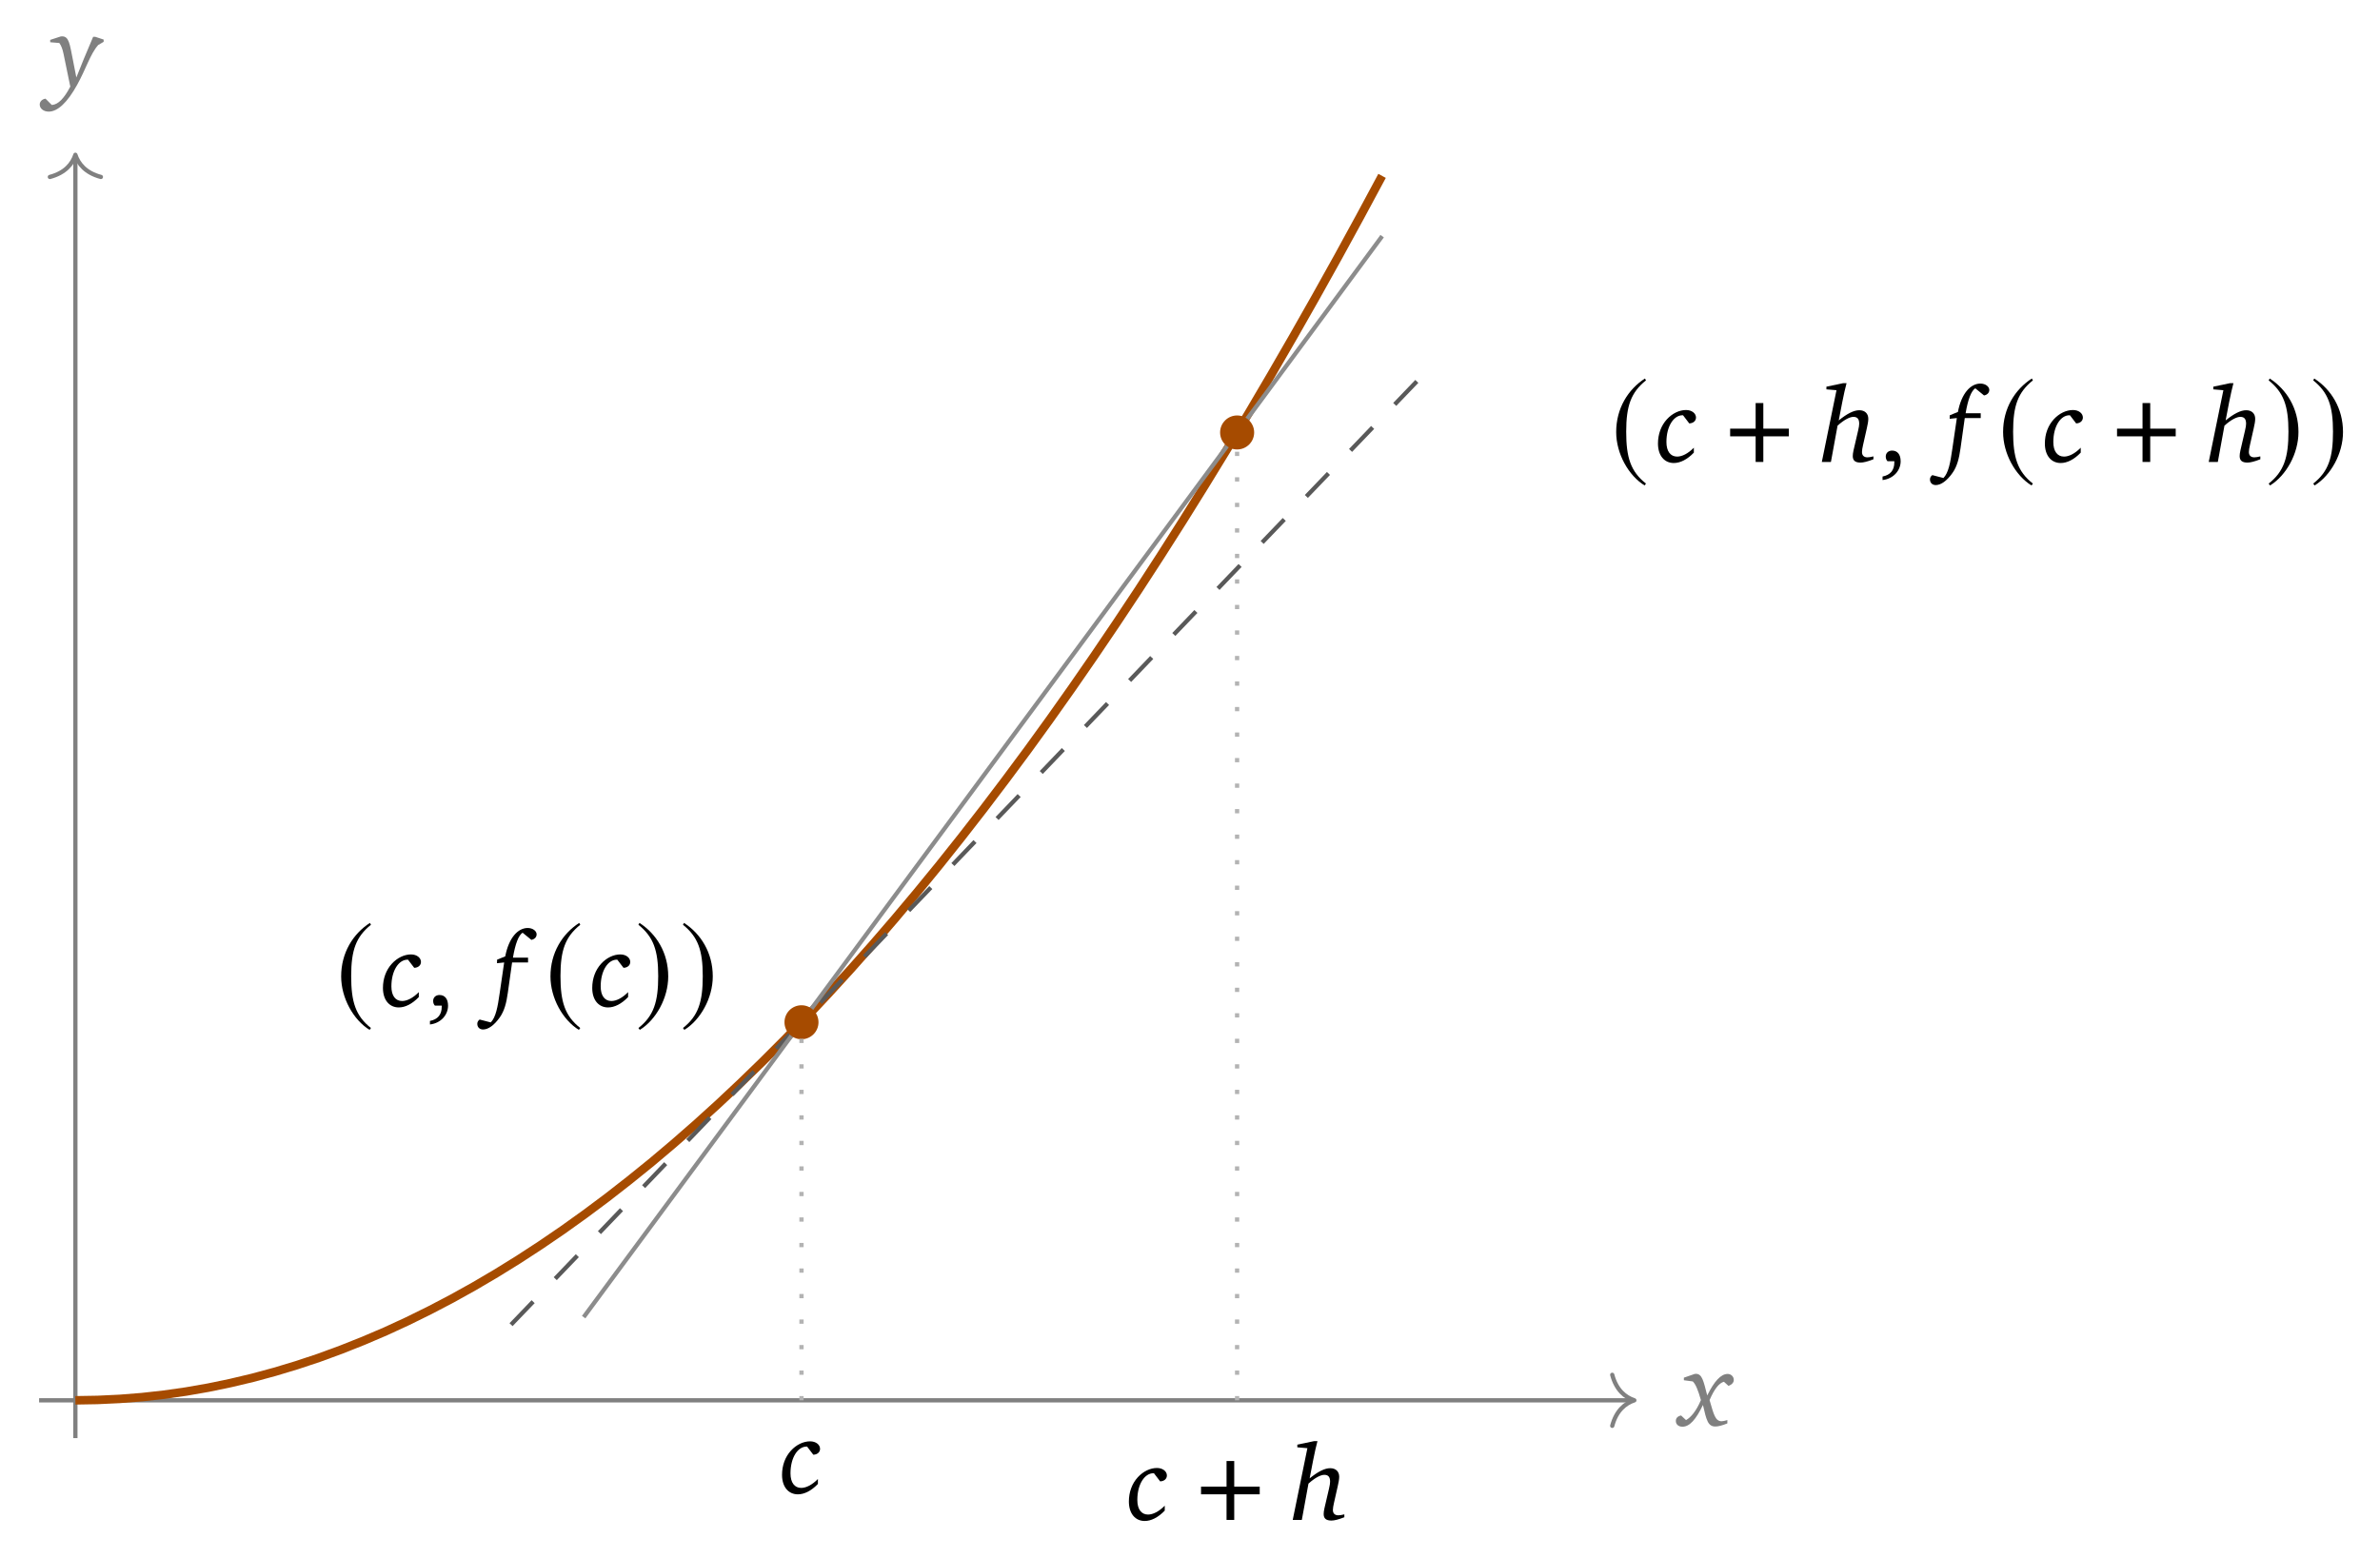
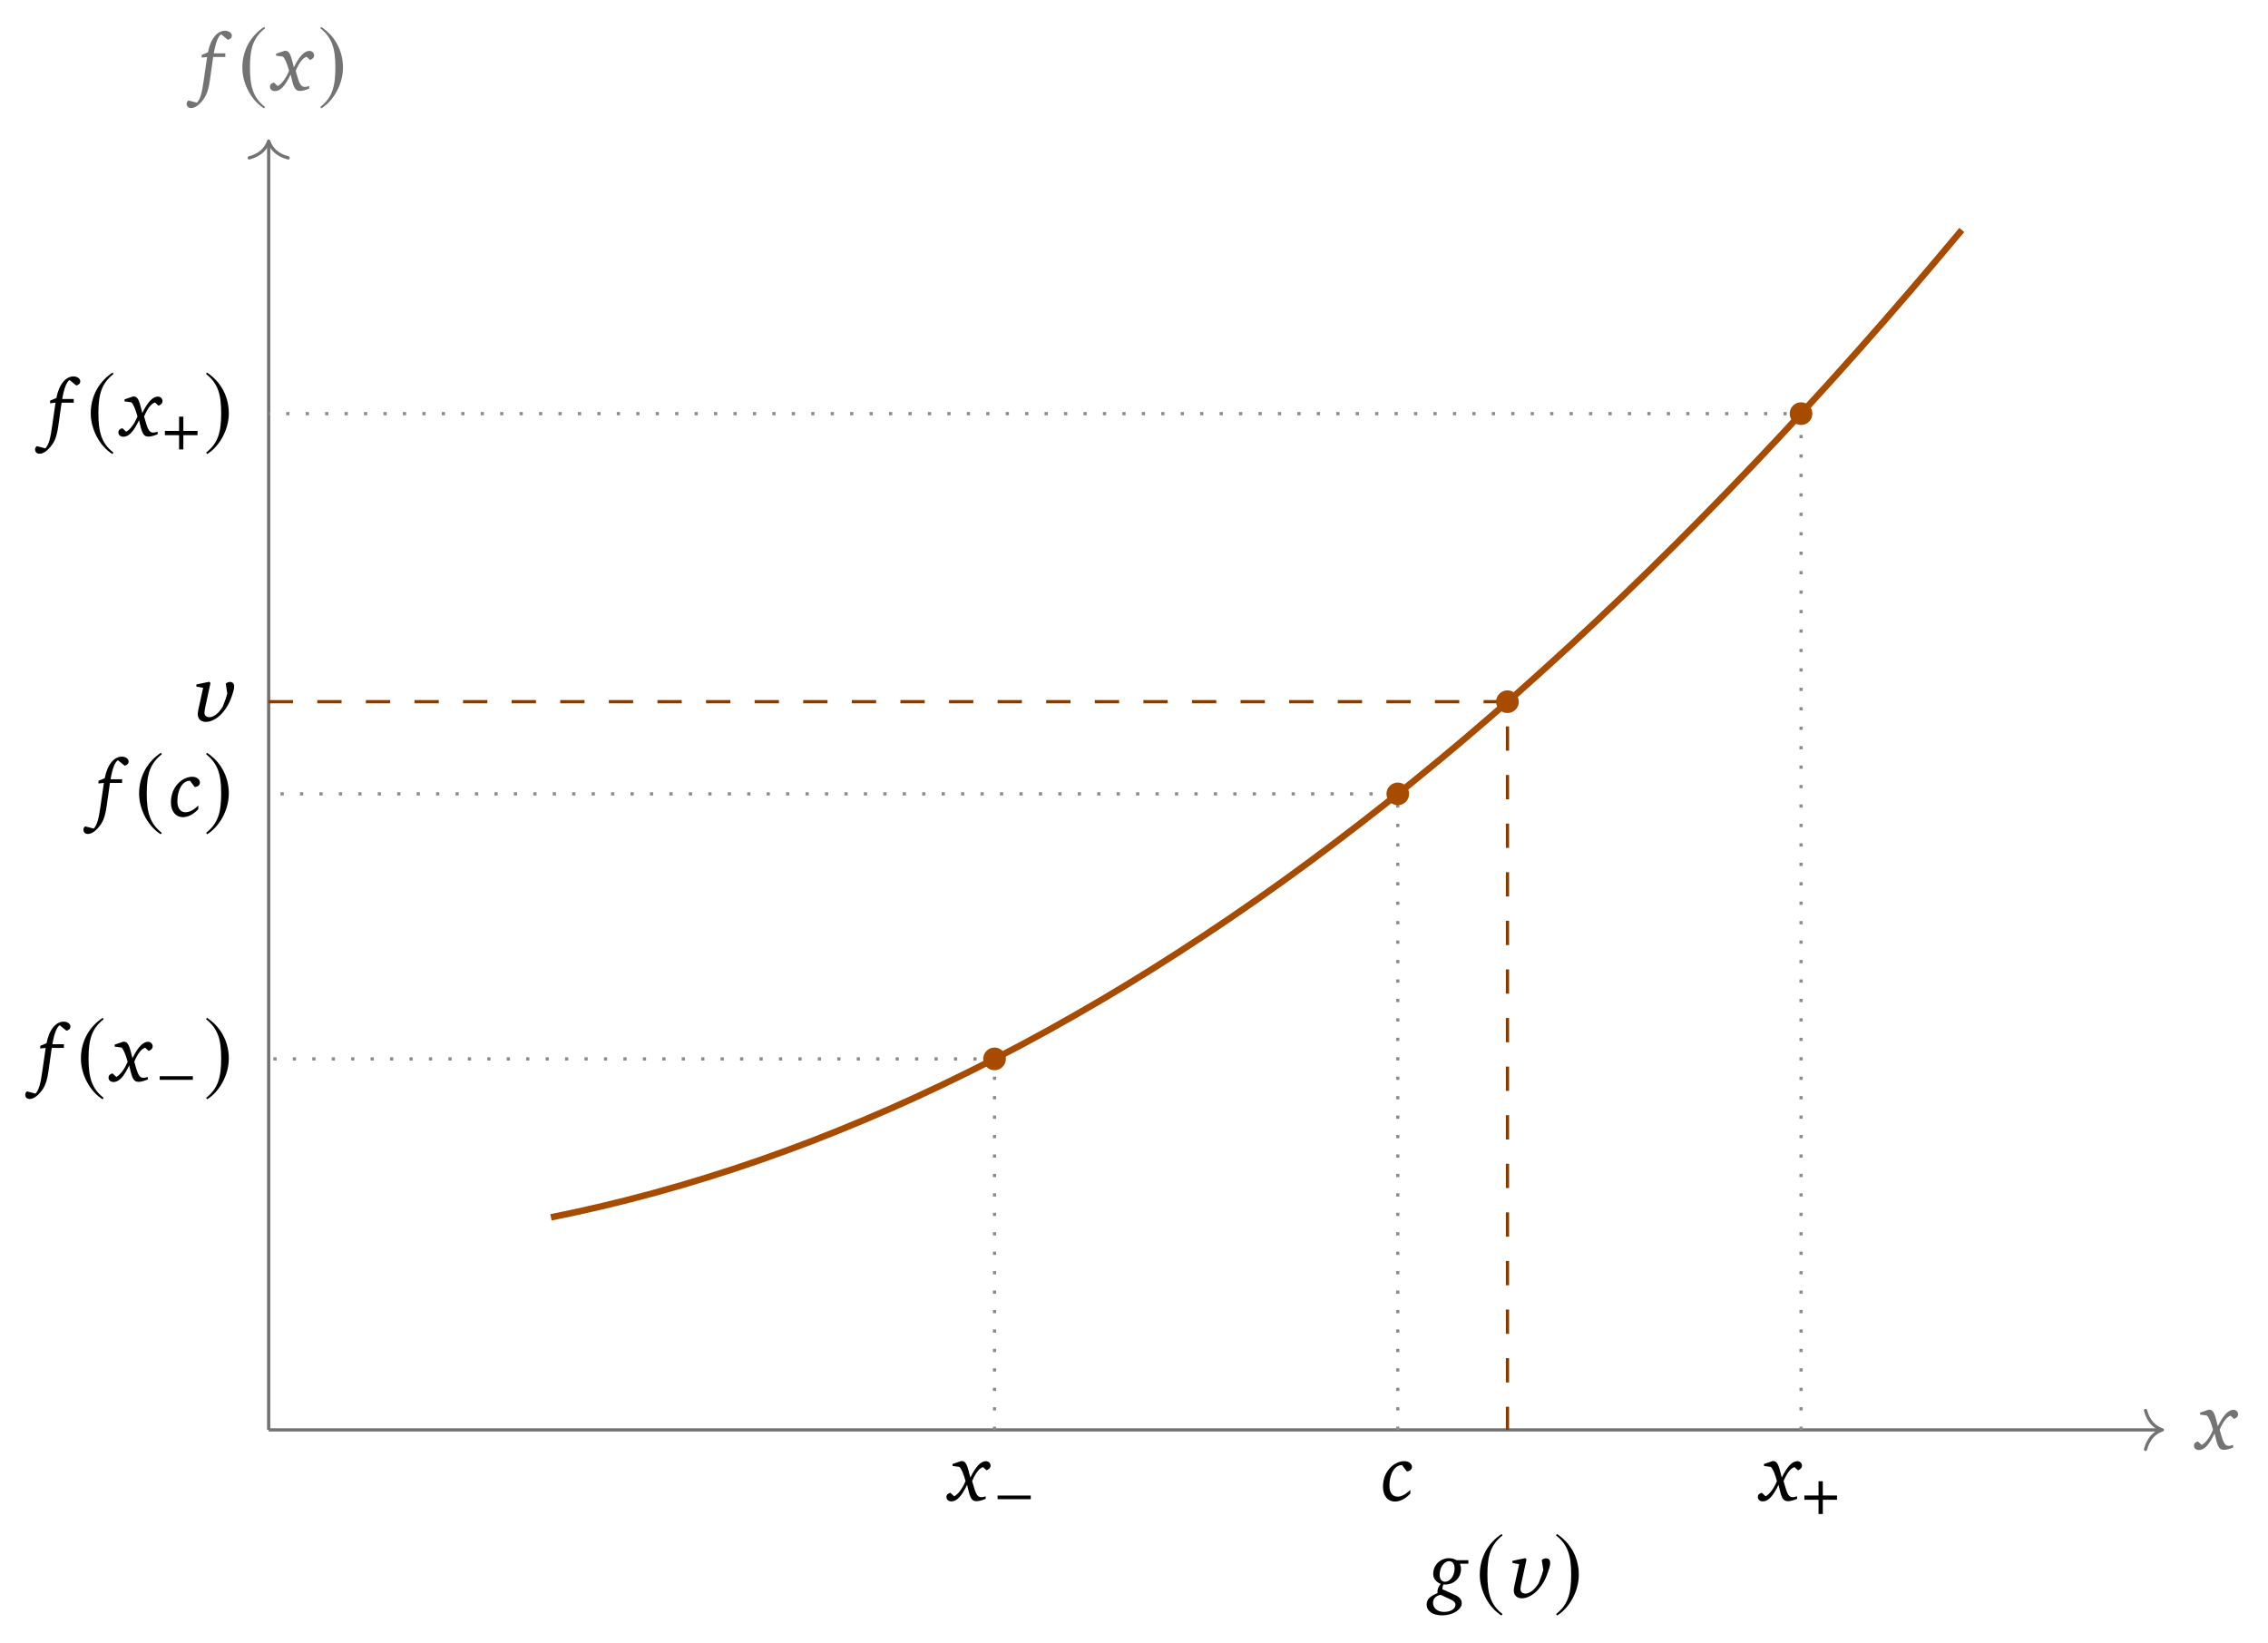
- <svg xmlns="http://www.w3.org/2000/svg" version="1.1" width="223pt" height="146pt" viewBox="0 -146 223 146">
+ <svg xmlns="http://www.w3.org/2000/svg" version="1.1" width="279pt" height="202pt" viewBox="0 -202 279 202">
  <g id="page1">
    <g transform="scale(1 -1)">
-       <path d="M3.664 14.758H152.934" stroke="#808080" fill="none" stroke-width=".399" />
-       <path d="M151.063 17.148C151.442 15.715 152.286 15.039 153.133 14.758C152.286 14.48 151.442 13.801 151.063 12.367" stroke="#808080" fill="none" stroke-width=".399" stroke-linecap="round" stroke-linejoin="round" />
-       <path d="M158.788 17.231L157.775 16.88V16.639L158.608 16.528C158.879 16.277 159.11 15.696 159.371 14.782C158.959 13.789 158.427 13.147 157.976 12.906L157.514 13.337C157.203 13.277 157.022 13.096 157.022 12.826C157.022 12.505 157.263 12.284 157.645 12.284C158.307 12.284 158.909 12.956 159.561 14.321C159.892 12.896 160.023 12.304 160.725 12.304C160.996 12.304 161.377 12.404 161.849 12.595V12.906C161.608 12.836 161.427 12.796 161.317 12.796C160.715 12.796 160.575 13.428 160.183 14.782C160.625 15.806 161.066 16.378 161.528 16.498L161.959 16.107C162.281 16.237 162.451 16.428 162.451 16.669C162.451 16.98 162.2 17.231 161.879 17.231C161.247 17.231 160.625 16.558 159.962 15.214C159.611 16.578 159.491 17.241 158.899 17.241C158.859 17.241 158.829 17.231 158.788 17.231Z" fill="#808080" />
-       <path d="M7.063 11.215V131.293" stroke="#808080" fill="none" stroke-width=".399" stroke-miterlimit="10" />
-       <path d="M4.672 129.417C6.109 129.796 6.785 130.64 7.063 131.492C7.344 130.64 8.02 129.796 9.453 129.417" stroke="#808080" fill="none" stroke-width=".399" stroke-miterlimit="10" stroke-linecap="round" stroke-linejoin="round" />
-       <path d="M5.688 142.583L4.704 142.262V142.041L5.558 141.971C5.738 141.73 5.868 141.388 5.959 140.927L6.581 137.907L6.611 137.927C6.019 136.793 5.467 136.201 4.855 136.161L4.263 136.753C3.932 136.703 3.721 136.472 3.721 136.201C3.721 135.839 4.072 135.538 4.564 135.538C5.397 135.538 6.31 136.381 7.233 138.057C8.066 139.562 8.468 140.957 9.2 141.78L9.712 142.081V142.292L8.919 142.553H8.728C8.096 141.078 7.574 139.813 7.153 138.739L6.822 140.435C6.531 141.9 6.461 142.593 5.818 142.593C5.778 142.593 5.728 142.593 5.688 142.583Z" fill="#808080" />
+       <path d="M33.051 26.106H265.805" stroke="#737373" fill="none" stroke-width=".399" />
+       <path d="M263.934 28.496C264.313 27.063 265.156 26.387 266.004 26.106C265.156 25.828 264.313 25.148 263.934 23.715" stroke="#737373" fill="none" stroke-width=".399" stroke-linecap="round" stroke-linejoin="round" />
+       <path d="M271.658 28.578L270.645 28.227V27.986L271.478 27.875C271.749 27.624 271.98 27.042 272.241 26.129C271.829 25.136 271.297 24.494 270.846 24.253L270.384 24.684C270.073 24.624 269.892 24.443 269.892 24.172C269.892 23.852 270.133 23.631 270.515 23.631C271.177 23.631 271.779 24.303 272.431 25.668C272.762 24.243 272.893 23.651 273.595 23.651C273.866 23.651 274.247 23.751 274.719 23.942V24.253C274.478 24.182 274.297 24.142 274.187 24.142C273.585 24.142 273.445 24.775 273.053 26.129C273.495 27.153 273.936 27.725 274.398 27.845L274.829 27.454C275.151 27.584 275.321 27.775 275.321 28.016C275.321 28.327 275.07 28.578 274.749 28.578C274.117 28.578 273.495 27.905 272.832 26.561C272.481 27.925 272.361 28.588 271.769 28.588C271.729 28.588 271.699 28.578 271.658 28.578Z" fill="#737373" />
+       <path d="M33.051 26.106V184.449" stroke="#737373" fill="none" stroke-width=".399" stroke-miterlimit="10" />
+       <path d="M30.66 182.578C32.094 182.957 32.773 183.801 33.051 184.648C33.328 183.801 34.008 182.957 35.441 182.578" stroke="#737373" fill="none" stroke-width=".399" stroke-miterlimit="10" stroke-linecap="round" stroke-linejoin="round" />
+       <g fill="#737373">
+         <path d="M28.029 197.106C28.34 197.166 28.521 197.367 28.521 197.627C28.521 197.928 28.17 198.219 27.688 198.219C26.755 198.219 25.912 197.286 25.581 195.56L24.818 195.249L24.808 194.918L25.48 194.988L25.059 192.108C24.868 190.774 24.698 189.861 24.226 189.369L23.183 189.64C23.042 189.539 22.962 189.399 22.962 189.238C22.962 188.917 23.183 188.707 23.504 188.707C23.985 188.707 24.537 189.088 25.069 189.841C25.51 190.462 25.691 191.215 25.822 192.138L26.223 194.988H27.718V195.44H26.303C26.524 196.744 26.825 197.527 27.206 197.778L28.029 197.106Z" />
+         <path d="M32.506 198.696C30.924 197.67 29.812 195.903 29.812 193.677C29.812 191.648 30.968 189.598 32.473 188.671L32.604 188.845C31.164 189.98 30.75 191.299 30.75 193.71C30.75 196.132 31.197 197.387 32.604 198.521L32.506 198.696Z" />
+         <path d="M34.978 195.741L33.965 195.39V195.149L34.798 195.038C35.069 194.787 35.3 194.206 35.561 193.292C35.149 192.299 34.617 191.657 34.166 191.416L33.704 191.847C33.393 191.787 33.212 191.607 33.212 191.336C33.212 191.015 33.453 190.794 33.835 190.794C34.497 190.794 35.099 191.466 35.751 192.831C36.082 191.406 36.213 190.814 36.915 190.814C37.186 190.814 37.567 190.914 38.039 191.105V191.416C37.798 191.346 37.617 191.306 37.507 191.306C36.905 191.306 36.765 191.938 36.373 193.292C36.815 194.316 37.256 194.888 37.718 195.008L38.149 194.617C38.471 194.747 38.641 194.938 38.641 195.179C38.641 195.49 38.39 195.741 38.069 195.741C37.437 195.741 36.815 195.068 36.152 193.724C35.801 195.088 35.681 195.751 35.089 195.751C35.049 195.751 35.019 195.741 34.978 195.741Z" />
+         <path d="M39.499 198.696L39.4 198.521C40.807 197.387 41.255 196.132 41.255 193.71C41.255 191.299 40.84 189.98 39.4 188.845L39.531 188.671C41.037 189.598 42.193 191.648 42.193 193.677C42.193 195.903 41.08 197.67 39.499 198.696Z" />
+       </g>
      <g fill="none" stroke-miterlimit="10">
-         <path d="M7.063 14.758L9.141 14.793L11.215 14.891L13.289 15.055L15.363 15.285L17.441 15.582L19.516 15.945L21.59 16.375L23.664 16.867L25.742 17.43L27.816 18.055L29.891 18.746L31.965 19.508L34.039 20.332L36.117 21.219L38.191 22.176L40.266 23.199L42.34 24.285L44.418 25.441L46.492 26.66L48.566 27.945L50.641 29.297L52.719 30.715L54.793 32.199L56.867 33.746L58.941 35.363L61.02 37.043L63.094 38.793L65.168 40.605L67.242 42.484L69.316 44.43L71.394 46.441L73.469 48.516L75.543 50.66L77.617 52.867L79.695 55.145L81.769 57.484L83.844 59.891L85.918 62.363L87.996 64.902L90.07 67.508L92.144 70.176L94.219 72.914L96.297 75.715L98.371 78.582L100.445 81.516L102.519 84.516L104.594 87.582L106.672 90.715L108.746 93.914L110.82 97.176L112.895 100.508L114.973 103.902L117.047 107.363L119.121 110.891L121.195 114.484L123.273 118.144L125.348 121.867L127.422 125.66L129.496 129.516" stroke="#a64b00" stroke-width=".797" />
-         <path d="M47.883 21.848L51.426 25.535L54.969 29.227L58.512 32.918L62.055 36.609L65.598 40.301L69.141 43.988L72.684 47.68L76.227 51.371L79.769 55.062L83.312 58.754L86.856 62.441L90.398 66.133L93.941 69.824L97.484 73.516L101.027 77.207L104.57 80.894L108.113 84.586L111.656 88.277L115.199 91.969L118.742 95.66L122.285 99.348L125.828 103.039L129.371 106.73L132.914 110.422" stroke="#595959" stroke-width=".399" stroke-dasharray="2.989 2.989" />
-         <path d="M54.688 22.555L57.805 26.777L60.922 30.996L64.039 35.219L67.156 39.441L70.273 43.66L73.391 47.883L76.508 52.105L79.625 56.324L82.742 60.547L85.859 64.769L88.977 68.988L92.094 73.211L95.211 77.434L98.328 81.652L101.445 85.875L104.562 90.098L107.684 94.32L110.801 98.539L113.918 102.762L117.035 106.984L120.152 111.203L123.27 115.426L126.387 119.648L129.504 123.867" stroke="#8c8c8c" stroke-width=".399" />
+         <path d="M67.777 52.254L70.992 52.926L74.203 53.66L77.418 54.449L80.633 55.301L83.848 56.211L87.059 57.184L90.273 58.211L93.488 59.301L96.703 60.449L99.918 61.656L103.129 62.926L106.344 64.254L109.559 65.637L112.773 67.086L115.984 68.59L119.199 70.156L122.414 71.781L125.629 73.465L128.844 75.207L132.055 77.012L135.27 78.871L138.484 80.793L141.699 82.773L144.91 84.816L148.125 86.918L151.34 89.078L154.555 91.297L157.77 93.574L160.98 95.914L164.195 98.312L167.41 100.77L170.625 103.285L173.836 105.863L177.051 108.5L180.266 111.191L183.48 113.949L186.695 116.762L189.906 119.637L193.121 122.57L196.336 125.562L199.551 128.613L202.762 131.727L205.977 134.898L209.191 138.129L212.406 141.418L215.621 144.77L218.832 148.176L222.047 151.648L225.262 155.176L228.477 158.762L231.688 162.41L234.902 166.117L238.117 169.883L241.332 173.711" stroke="#a64b00" stroke-width=".797" />
+         <path d="M122.344 26.106V71.742H33.051M171.949 26.106V104.344H33.051M221.559 26.106V151.117H33.051" stroke="#8c8c8c" stroke-width=".399" stroke-dasharray=".399 1.993" />
+         <path d="M33.051 115.684H185.441V26.106" stroke="#853c00" stroke-width=".399" stroke-dasharray="2.989 2.989" />
      </g>
-       <path d="M76.691 50.191C76.691 51.074 75.977 51.785 75.098 51.785C74.215 51.785 73.504 51.074 73.504 50.191C73.504 49.312 74.215 48.598 75.098 48.598C75.977 48.598 76.691 49.312 76.691 50.191ZM117.512 105.469C117.512 106.348 116.797 107.062 115.914 107.062C115.035 107.062 114.32 106.348 114.32 105.469S115.035 103.875 115.914 103.875C116.797 103.875 117.512 104.59 117.512 105.469Z" fill="#a64b00" />
-       <path d="M75.098 14.758V50.191M115.914 14.758V105.469" stroke="#b3b3b3" fill="none" stroke-width=".399" stroke-miterlimit="10" stroke-dasharray=".399 1.993" />
-       <path d="M76.205 9.66C76.586 9.67 76.837 9.9 76.837 10.211C76.837 10.593 76.456 10.914 75.904 10.914C75.282 10.914 74.619 10.603 74.107 10.041C73.576 9.459 73.275 8.666 73.275 7.773C73.275 6.639 73.877 5.947 74.76 5.947C75.352 5.947 76.014 6.268 76.636 6.92V7.382C76.094 6.83 75.532 6.549 75.071 6.549C74.449 6.549 74.067 7.041 74.067 7.914C74.067 9.409 74.76 10.422 75.572 10.422H75.623L76.205 9.66Z" />
-       <path d="M108.703 7.162C109.084 7.172 109.335 7.402 109.335 7.713C109.335 8.095 108.954 8.416 108.402 8.416C107.779 8.416 107.117 8.105 106.605 7.543C106.074 6.961 105.773 6.168 105.773 5.275C105.773 4.141 106.374 3.449 107.258 3.449C107.85 3.449 108.512 3.77 109.134 4.422V4.884C108.592 4.332 108.03 4.051 107.569 4.051C106.947 4.051 106.565 4.543 106.565 5.416C106.565 6.911 107.258 7.924 108.07 7.924H108.121L108.703 7.162Z" />
-       <path d="M114.924 6.669H112.535V5.949H114.924V3.549H115.644V5.949H118.033V6.669H115.644V9.069H114.924V6.669Z" />
-       <path d="M123.132 10.934L121.556 10.603V10.353L122.5 10.272L121.125 3.549H121.978L122.6 6.951C123.222 7.513 123.754 7.774 124.085 7.774C124.466 7.774 124.627 7.563 124.627 7.131C124.627 7.001 124.597 6.78 124.527 6.489L124.095 4.633C124.045 4.412 124.025 4.232 124.025 4.101C124.025 3.679 124.256 3.489 124.757 3.489C125.018 3.489 125.43 3.589 125.962 3.8V4.071C125.731 4.011 125.54 3.981 125.4 3.981C125.068 3.981 124.888 4.161 124.888 4.482C124.888 4.653 124.928 4.863 124.988 5.134L125.339 6.69C125.42 7.051 125.48 7.342 125.48 7.593C125.48 8.085 125.159 8.396 124.637 8.396C124.115 8.396 123.493 8.075 122.71 7.443L123.042 9.158C123.182 9.861 123.312 10.453 123.443 10.934H123.132Z" />
-       <path d="M34.66 59.503C33.078 58.477 31.966 56.71 31.966 54.485C31.966 52.456 33.122 50.405 34.627 49.478L34.758 49.652C33.318 50.787 32.904 52.106 32.904 54.517C32.904 56.939 33.351 58.194 34.758 59.328L34.66 59.503Z" />
-       <path d="M38.811 55.294C39.192 55.304 39.443 55.534 39.443 55.846C39.443 56.227 39.062 56.548 38.51 56.548C37.888 56.548 37.225 56.237 36.713 55.675C36.182 55.093 35.881 54.3 35.881 53.407C35.881 52.273 36.483 51.581 37.366 51.581C37.958 51.581 38.62 51.902 39.242 52.554V53.016C38.7 52.464 38.138 52.183 37.677 52.183C37.055 52.183 36.673 52.675 36.673 53.548C36.673 55.043 37.366 56.056 38.178 56.056H38.229L38.811 55.294Z" />
-       <path d="M40.285 49.985C41.299 50.096 41.981 50.878 41.981 51.741C41.981 52.384 41.68 52.745 41.178 52.745C40.837 52.745 40.586 52.524 40.586 52.193C40.586 52.012 40.636 51.872 40.747 51.751H41.389V51.641C41.389 50.908 41.018 50.457 40.285 50.316V49.985Z" />
-       <path d="M49.788 57.913C50.099 57.973 50.28 58.174 50.28 58.434C50.28 58.736 49.929 59.026 49.447 59.026C48.514 59.026 47.671 58.093 47.34 56.367L46.577 56.056L46.567 55.725L47.239 55.795L46.818 52.916C46.627 51.581 46.456 50.668 45.985 50.176L44.941 50.447C44.801 50.346 44.721 50.206 44.721 50.046C44.721 49.724 44.941 49.514 45.262 49.514C45.744 49.514 46.296 49.895 46.828 50.648C47.269 51.27 47.45 52.022 47.581 52.946L47.982 55.795H49.477V56.247H48.062C48.283 57.551 48.584 58.334 48.965 58.585L49.788 57.913Z" />
-       <path d="M54.271 59.503C52.689 58.477 51.577 56.71 51.577 54.485C51.577 52.456 52.733 50.405 54.238 49.478L54.369 49.652C52.929 50.787 52.515 52.106 52.515 54.517C52.515 56.939 52.962 58.194 54.369 59.328L54.271 59.503Z" />
-       <path d="M58.421 55.294C58.802 55.304 59.053 55.534 59.053 55.846C59.053 56.227 58.672 56.548 58.12 56.548C57.498 56.548 56.835 56.237 56.323 55.675C55.792 55.093 55.491 54.3 55.491 53.407C55.491 52.273 56.092 51.581 56.976 51.581C57.568 51.581 58.23 51.902 58.852 52.554V53.016C58.31 52.464 57.748 52.183 57.287 52.183C56.665 52.183 56.283 52.675 56.283 53.548C56.283 55.043 56.976 56.056 57.788 56.056H57.839L58.421 55.294Z" />
-       <path d="M59.917 59.503L59.818 59.328C61.225 58.194 61.673 56.939 61.673 54.517C61.673 52.106 61.258 50.787 59.818 49.652L59.949 49.478C61.455 50.405 62.611 52.456 62.611 54.485C62.611 56.71 61.498 58.477 59.917 59.503Z" />
-       <path d="M64.091 59.503L63.993 59.328C65.4 58.194 65.847 56.939 65.847 54.517C65.847 52.106 65.433 50.787 63.993 49.652L64.124 49.478C65.629 50.405 66.785 52.456 66.785 54.485C66.785 56.71 65.673 58.477 64.091 59.503Z" />
-       <path d="M154.127 110.527C152.545 109.501 151.433 107.734 151.433 105.508C151.433 103.479 152.589 101.429 154.094 100.502L154.225 100.676C152.785 101.811 152.371 103.13 152.371 105.541C152.371 107.963 152.818 109.218 154.225 110.352L154.127 110.527Z" />
-       <path d="M158.278 106.318C158.659 106.328 158.91 106.558 158.91 106.869C158.91 107.251 158.529 107.572 157.977 107.572C157.354 107.572 156.692 107.261 156.18 106.699C155.649 106.117 155.348 105.324 155.348 104.431C155.348 103.297 155.949 102.605 156.833 102.605C157.425 102.605 158.087 102.926 158.709 103.578V104.04C158.167 103.488 157.605 103.207 157.144 103.207C156.522 103.207 156.14 103.698 156.14 104.572C156.14 106.067 156.833 107.08 157.645 107.08H157.696L158.278 106.318Z" />
-       <path d="M164.499 105.825H162.11V105.105H164.499V102.705H165.219V105.105H167.608V105.825H165.219V108.225H164.499V105.825Z" />
-       <path d="M172.707 110.09L171.131 109.759V109.508L172.075 109.428L170.7 102.705H171.553L172.175 106.107C172.797 106.669 173.329 106.93 173.66 106.93C174.041 106.93 174.202 106.719 174.202 106.287C174.202 106.157 174.172 105.936 174.101 105.645L173.67 103.789C173.62 103.568 173.6 103.388 173.6 103.257C173.6 102.835 173.831 102.645 174.332 102.645C174.593 102.645 175.005 102.745 175.536 102.956V103.227C175.306 103.167 175.115 103.137 174.975 103.137C174.643 103.137 174.463 103.317 174.463 103.638C174.463 103.809 174.503 104.019 174.563 104.29L174.914 105.846C174.995 106.207 175.055 106.498 175.055 106.749C175.055 107.241 174.734 107.552 174.212 107.552C173.69 107.552 173.068 107.231 172.285 106.598L172.617 108.314C172.757 109.017 172.887 109.609 173.018 110.09H172.707ZM176.39 101.009C177.404 101.12 178.086 101.902 178.086 102.765C178.086 103.408 177.785 103.769 177.283 103.769C176.942 103.769 176.691 103.548 176.691 103.217C176.691 103.036 176.742 102.896 176.852 102.775H177.494V102.665C177.494 101.932 177.123 101.481 176.39 101.34V101.009Z" />
-       <path d="M185.9 108.937C186.212 108.997 186.392 109.198 186.392 109.458C186.392 109.759 186.041 110.05 185.559 110.05C184.626 110.05 183.783 109.117 183.452 107.391L182.69 107.08L182.679 106.749L183.352 106.819L182.93 103.939C182.739 102.605 182.569 101.692 182.097 101.2L181.054 101.471C180.913 101.37 180.833 101.23 180.833 101.069C180.833 100.748 181.054 100.538 181.375 100.538C181.857 100.538 182.409 100.919 182.94 101.672C183.382 102.293 183.562 103.046 183.693 103.969L184.094 106.819H185.589V107.271H184.174C184.395 108.575 184.696 109.358 185.078 109.609L185.9 108.937Z" />
-       <path d="M190.379 110.527C188.797 109.501 187.685 107.734 187.685 105.508C187.685 103.479 188.841 101.429 190.346 100.502L190.477 100.676C189.037 101.811 188.623 103.13 188.623 105.541C188.623 107.963 189.07 109.218 190.477 110.352L190.379 110.527Z" />
-       <path d="M194.529 106.318C194.91 106.328 195.161 106.558 195.161 106.869C195.161 107.251 194.78 107.572 194.228 107.572C193.606 107.572 192.943 107.261 192.431 106.699C191.9 106.117 191.599 105.324 191.599 104.431C191.599 103.297 192.201 102.605 193.084 102.605C193.676 102.605 194.338 102.926 194.96 103.578V104.04C194.418 103.488 193.856 103.207 193.395 103.207C192.773 103.207 192.391 103.698 192.391 104.572C192.391 106.067 193.084 107.08 193.896 107.08H193.947L194.529 106.318Z" />
-       <path d="M200.75 105.825H198.361V105.105H200.75V102.705H201.47V105.105H203.859V105.825H201.47V108.225H200.75V105.825Z" />
-       <path d="M208.958 110.09L207.382 109.759V109.508L208.326 109.428L206.951 102.705H207.804L208.426 106.107C209.048 106.669 209.58 106.93 209.911 106.93C210.292 106.93 210.453 106.719 210.453 106.287C210.453 106.157 210.423 105.936 210.352 105.645L209.921 103.789C209.871 103.568 209.851 103.388 209.851 103.257C209.851 102.835 210.082 102.645 210.583 102.645C210.844 102.645 211.256 102.745 211.787 102.956V103.227C211.557 103.167 211.366 103.137 211.226 103.137C210.894 103.137 210.714 103.317 210.714 103.638C210.714 103.809 210.754 104.019 210.814 104.29L211.165 105.846C211.246 106.207 211.306 106.498 211.306 106.749C211.306 107.241 210.985 107.552 210.463 107.552C209.941 107.552 209.319 107.231 208.536 106.598L208.867 108.314C209.008 109.017 209.138 109.609 209.269 110.09H208.958Z" />
-       <path d="M212.666 110.527L212.567 110.352C213.974 109.218 214.422 107.963 214.422 105.541C214.422 103.13 214.007 101.811 212.567 100.676L212.698 100.502C214.204 101.429 215.36 103.479 215.36 105.508C215.36 107.734 214.247 109.501 212.666 110.527Z" />
-       <path d="M216.84 110.527L216.742 110.352C218.149 109.218 218.596 107.963 218.596 105.541C218.596 103.13 218.182 101.811 216.742 100.676L216.873 100.502C218.378 101.429 219.534 103.479 219.534 105.508C219.534 107.734 218.422 109.501 216.84 110.527Z" />
+       <path d="M123.738 71.742C123.738 72.516 123.113 73.141 122.344 73.141C121.574 73.141 120.949 72.516 120.949 71.742C120.949 70.973 121.574 70.348 122.344 70.348C123.113 70.348 123.738 70.973 123.738 71.742ZM173.344 104.344C173.344 105.113 172.719 105.738 171.949 105.738C171.18 105.738 170.555 105.113 170.555 104.344S171.18 102.949 171.949 102.949C172.719 102.949 173.344 103.574 173.344 104.344ZM222.953 151.117C222.953 151.887 222.328 152.512 221.559 152.512C220.785 152.512 220.16 151.887 220.16 151.117C220.16 150.344 220.785 149.723 221.559 149.723C222.328 149.723 222.953 150.344 222.953 151.117ZM186.836 115.684C186.836 116.453 186.215 117.078 185.441 117.078C184.672 117.078 184.047 116.453 184.047 115.684C184.047 114.91 184.672 114.289 185.441 114.289C186.215 114.289 186.836 114.91 186.836 115.684Z" fill="#a64b00" />
+       <path d="M118.194 22.261L117.181 21.91V21.669L118.014 21.558C118.285 21.307 118.516 20.726 118.777 19.812C118.365 18.819 117.833 18.177 117.382 17.936L116.92 18.367C116.609 18.307 116.428 18.127 116.428 17.856C116.428 17.535 116.669 17.314 117.051 17.314C117.713 17.314 118.315 17.986 118.967 19.351C119.298 17.926 119.429 17.334 120.131 17.334C120.402 17.334 120.783 17.434 121.255 17.625V17.936C121.014 17.866 120.833 17.826 120.723 17.826C120.121 17.826 119.981 18.458 119.589 19.812C120.031 20.836 120.472 21.408 120.934 21.528L121.365 21.137C121.687 21.267 121.857 21.458 121.857 21.699C121.857 22.01 121.606 22.261 121.285 22.261C120.653 22.261 120.031 21.588 119.368 20.244C119.017 21.608 118.897 22.271 118.305 22.271C118.265 22.271 118.235 22.261 118.194 22.261Z" />
+       <path d="M126.8 17.583V18.029H122.72V17.583H126.8Z" />
+       <path d="M173.058 21.007C173.439 21.017 173.69 21.247 173.69 21.558C173.69 21.94 173.309 22.261 172.757 22.261C172.134 22.261 171.472 21.95 170.96 21.388C170.429 20.806 170.128 20.013 170.128 19.12C170.128 17.986 170.729 17.294 171.613 17.294C172.205 17.294 172.867 17.615 173.489 18.267V18.729C172.947 18.177 172.385 17.896 171.924 17.896C171.302 17.896 170.92 18.387 170.92 19.261C170.92 20.756 171.613 21.769 172.425 21.769H172.476L173.058 21.007Z" />
+       <path d="M218.012 22.261L216.999 21.91V21.669L217.832 21.558C218.103 21.307 218.334 20.726 218.595 19.812C218.183 18.819 217.651 18.177 217.2 17.936L216.738 18.367C216.427 18.307 216.246 18.127 216.246 17.856C216.246 17.535 216.487 17.314 216.869 17.314C217.531 17.314 218.133 17.986 218.785 19.351C219.116 17.926 219.247 17.334 219.949 17.334C220.22 17.334 220.601 17.434 221.073 17.625V17.936C220.832 17.866 220.651 17.826 220.541 17.826C219.939 17.826 219.799 18.458 219.407 19.812C219.849 20.836 220.29 21.408 220.752 21.528L221.183 21.137C221.505 21.267 221.675 21.458 221.675 21.699C221.675 22.01 221.424 22.261 221.103 22.261C220.471 22.261 219.849 21.588 219.186 20.244C218.835 21.608 218.715 22.271 218.123 22.271C218.083 22.271 218.053 22.261 218.012 22.261Z" />
+       <path d="M223.709 18.037H221.964V17.511H223.709V15.758H224.235V17.511H225.98V18.037H224.235V19.79H223.709V18.037Z" />
+       <path d="M179.196 10.078C178.885 10.238 178.584 10.328 178.262 10.328C177.169 10.328 176.306 9.476 176.306 8.382C176.306 7.85 176.627 7.408 177.229 7.168C176.958 6.827 176.827 6.526 176.827 6.194C176.827 6.134 176.827 6.084 176.837 6.024C175.934 5.673 175.503 5.271 175.503 4.629C175.503 3.826 176.226 3.294 177.399 3.294C178.784 3.294 179.818 4.047 179.818 4.789C179.818 5.221 179.557 5.542 179.035 5.783L177.44 6.505V6.566C177.44 6.756 177.48 6.927 177.57 7.098C177.701 7.088 177.781 7.088 177.801 7.088C178.834 7.088 179.727 7.88 179.727 8.984C179.727 9.195 179.687 9.415 179.597 9.646H180.631V10.078H179.196ZM178.935 9.044C178.935 8.131 178.343 7.428 177.771 7.428C177.359 7.428 177.098 7.73 177.098 8.272C177.098 9.215 177.67 9.957 178.252 9.957C178.684 9.957 178.935 9.636 178.935 9.044ZM177.209 5.823L178.483 5.231C178.865 5.06 179.045 4.85 179.045 4.589C179.045 4.137 178.513 3.716 177.64 3.716C176.837 3.716 176.286 4.188 176.286 4.83C176.286 5.341 176.607 5.683 177.209 5.823Z" />
+       <path d="M184.732 13.303C183.15 12.278 182.038 10.511 182.038 8.285C182.038 6.256 183.194 4.206 184.699 3.278L184.83 3.453C183.39 4.588 182.976 5.907 182.976 8.318C182.976 10.74 183.423 11.994 184.83 13.129L184.732 13.303Z" />
+       <path d="M189.302 7.298C189.211 7.108 189.001 6.847 188.85 6.666C188.469 6.214 188.007 5.973 187.656 5.973C187.295 5.973 187.044 6.174 187.044 6.526C187.044 6.676 187.084 6.927 187.154 7.268L187.787 10.188L187.626 10.328L186.051 9.998V9.737L186.883 9.586L186.301 6.947C186.251 6.716 186.221 6.515 186.221 6.345C186.221 5.753 186.623 5.392 187.224 5.392C187.907 5.392 188.669 5.843 189.232 6.475C189.783 7.098 190.084 7.71 190.245 8.131C190.516 8.833 190.697 9.365 190.697 9.737C190.697 10.118 190.516 10.308 190.165 10.308C189.994 10.308 189.833 10.238 189.663 10.108L189.853 8.884C189.823 8.793 189.753 8.563 189.643 8.191C189.562 7.96 189.362 7.428 189.302 7.298Z" />
+       <path d="M191.524 13.303L191.425 13.129C192.832 11.994 193.28 10.74 193.28 8.318C193.28 5.907 192.865 4.588 191.425 3.453L191.556 3.278C193.062 4.206 194.218 6.256 194.218 8.285C194.218 10.511 193.105 12.278 191.524 13.303Z" />
+       <path d="M8.171 75.213C8.482 75.273 8.663 75.473 8.663 75.734C8.663 76.035 8.312 76.326 7.83 76.326C6.897 76.326 6.054 75.393 5.723 73.667L4.96 73.356L4.95 73.025L5.622 73.095L5.201 70.215C5.01 68.881 4.84 67.968 4.368 67.476L3.325 67.747C3.184 67.646 3.104 67.506 3.104 67.345C3.104 67.024 3.325 66.813 3.646 66.813C4.127 66.813 4.679 67.195 5.211 67.948C5.652 68.569 5.833 69.322 5.964 70.245L6.365 73.095H7.86V73.547H6.445C6.666 74.851 6.967 75.634 7.348 75.885L8.171 75.213Z" />
+       <path d="M12.648 76.803C11.066 75.777 9.954 74.01 9.954 71.784C9.954 69.755 11.11 67.705 12.615 66.778L12.746 66.952C11.306 68.087 10.892 69.406 10.892 71.817C10.892 74.239 11.339 75.493 12.746 76.628L12.648 76.803Z" />
+       <path d="M15.12 73.848L14.107 73.497V73.256L14.94 73.145C15.211 72.894 15.442 72.313 15.703 71.399C15.291 70.406 14.759 69.764 14.308 69.523L13.846 69.954C13.535 69.894 13.354 69.713 13.354 69.443C13.354 69.122 13.595 68.901 13.977 68.901C14.639 68.901 15.241 69.573 15.893 70.938C16.224 69.513 16.355 68.921 17.057 68.921C17.328 68.921 17.709 69.021 18.181 69.212V69.523C17.94 69.453 17.759 69.413 17.649 69.413C17.047 69.413 16.907 70.045 16.515 71.399C16.957 72.423 17.398 72.995 17.86 73.115L18.291 72.724C18.613 72.854 18.783 73.045 18.783 73.286C18.783 73.597 18.532 73.848 18.211 73.848C17.579 73.848 16.957 73.175 16.294 71.831C15.943 73.195 15.823 73.858 15.231 73.858C15.191 73.858 15.161 73.848 15.12 73.848Z" />
+       <path d="M23.726 69.169V69.615H19.646V69.169H23.726Z" />
+       <path d="M25.453 76.803L25.354 76.628C26.761 75.493 27.209 74.239 27.209 71.817C27.209 69.406 26.794 68.087 25.354 66.952L25.485 66.778C26.991 67.705 28.147 69.755 28.147 71.784C28.147 74.01 27.034 75.777 25.453 76.803Z" />
+       <path d="M15.33 107.812C15.641 107.872 15.822 108.073 15.822 108.333C15.822 108.634 15.471 108.925 14.989 108.925C14.056 108.925 13.213 107.992 12.882 106.266L12.119 105.955L12.109 105.624L12.781 105.694L12.36 102.814C12.169 101.48 11.999 100.567 11.527 100.075L10.484 100.346C10.343 100.245 10.263 100.105 10.263 99.944C10.263 99.623 10.484 99.413 10.805 99.413C11.286 99.413 11.838 99.794 12.37 100.547C12.811 101.168 12.992 101.921 13.123 102.844L13.524 105.694H15.019V106.146H13.604C13.825 107.45 14.126 108.233 14.507 108.484L15.33 107.812Z" />
+       <path d="M19.807 109.402C18.225 108.376 17.113 106.609 17.113 104.383C17.113 102.354 18.269 100.304 19.774 99.377L19.905 99.551C18.465 100.686 18.051 102.005 18.051 104.416C18.051 106.838 18.498 108.093 19.905 109.227L19.807 109.402Z" />
+       <path d="M23.957 105.193C24.338 105.203 24.589 105.433 24.589 105.744C24.589 106.126 24.208 106.447 23.656 106.447C23.033 106.447 22.371 106.136 21.859 105.574C21.328 104.992 21.027 104.199 21.027 103.306C21.027 102.172 21.628 101.48 22.512 101.48C23.104 101.48 23.766 101.801 24.388 102.453V102.915C23.846 102.363 23.284 102.082 22.823 102.082C22.201 102.082 21.819 102.573 21.819 103.447C21.819 104.942 22.512 105.955 23.324 105.955H23.375L23.957 105.193Z" />
+       <path d="M25.453 109.402L25.354 109.227C26.761 108.093 27.209 106.838 27.209 104.416C27.209 102.005 26.794 100.686 25.354 99.551L25.485 99.377C26.991 100.304 28.147 102.354 28.147 104.383C28.147 106.609 27.034 108.376 25.453 109.402Z" />
+       <path d="M27.41 115.102C27.319 114.912 27.109 114.651 26.958 114.47C26.577 114.018 26.115 113.778 25.764 113.778C25.403 113.778 25.152 113.978 25.152 114.33C25.152 114.48 25.192 114.731 25.262 115.072L25.895 117.992L25.734 118.133L24.159 117.802V117.541L24.991 117.39L24.409 114.751C24.359 114.52 24.329 114.319 24.329 114.149C24.329 113.557 24.731 113.196 25.332 113.196C26.015 113.196 26.777 113.647 27.34 114.279C27.891 114.902 28.192 115.514 28.353 115.935C28.624 116.638 28.805 117.169 28.805 117.541C28.805 117.922 28.624 118.113 28.273 118.113C28.102 118.113 27.941 118.042 27.771 117.912L27.961 116.688C27.931 116.598 27.861 116.367 27.751 115.995C27.671 115.764 27.47 115.233 27.41 115.102Z" />
+       <path d="M9.382 154.583C9.693 154.643 9.874 154.844 9.874 155.104C9.874 155.405 9.523 155.696 9.041 155.696C8.108 155.696 7.265 154.763 6.934 153.037L6.171 152.726L6.161 152.395L6.833 152.465L6.412 149.585C6.221 148.251 6.051 147.338 5.579 146.846L4.536 147.117C4.395 147.016 4.315 146.876 4.315 146.715C4.315 146.394 4.536 146.184 4.857 146.184C5.338 146.184 5.89 146.565 6.422 147.318C6.863 147.939 7.044 148.692 7.175 149.615L7.576 152.465H9.071V152.917H7.656C7.877 154.221 8.178 155.004 8.559 155.255L9.382 154.583Z" />
+       <path d="M13.859 156.173C12.277 155.147 11.165 153.38 11.165 151.154C11.165 149.125 12.321 147.075 13.826 146.148L13.957 146.322C12.517 147.457 12.103 148.776 12.103 151.187C12.103 153.609 12.55 154.864 13.957 155.998L13.859 156.173Z" />
+       <path d="M16.331 153.218L15.318 152.867V152.626L16.151 152.515C16.422 152.264 16.653 151.683 16.914 150.769C16.502 149.776 15.97 149.134 15.519 148.893L15.057 149.324C14.746 149.264 14.565 149.084 14.565 148.813C14.565 148.492 14.806 148.271 15.188 148.271C15.85 148.271 16.452 148.943 17.104 150.308C17.435 148.883 17.566 148.291 18.268 148.291C18.539 148.291 18.92 148.391 19.392 148.582V148.893C19.151 148.823 18.97 148.783 18.86 148.783C18.258 148.783 18.118 149.415 17.726 150.769C18.168 151.793 18.609 152.365 19.071 152.485L19.502 152.094C19.824 152.224 19.994 152.415 19.994 152.656C19.994 152.967 19.743 153.218 19.422 153.218C18.79 153.218 18.168 152.545 17.505 151.201C17.154 152.565 17.034 153.228 16.442 153.228C16.402 153.228 16.372 153.218 16.331 153.218Z" />
+       <path d="M22.029 148.994H20.284V148.468H22.029V146.715H22.555V148.468H24.3V148.994H22.555V150.747H22.029V148.994Z" />
+       <path d="M25.453 156.173L25.354 155.998C26.761 154.864 27.209 153.609 27.209 151.187C27.209 148.776 26.794 147.457 25.354 146.322L25.485 146.148C26.991 147.075 28.147 149.125 28.147 151.154C28.147 153.38 27.034 155.147 25.453 156.173Z" />
    </g>
  </g>
</svg>
